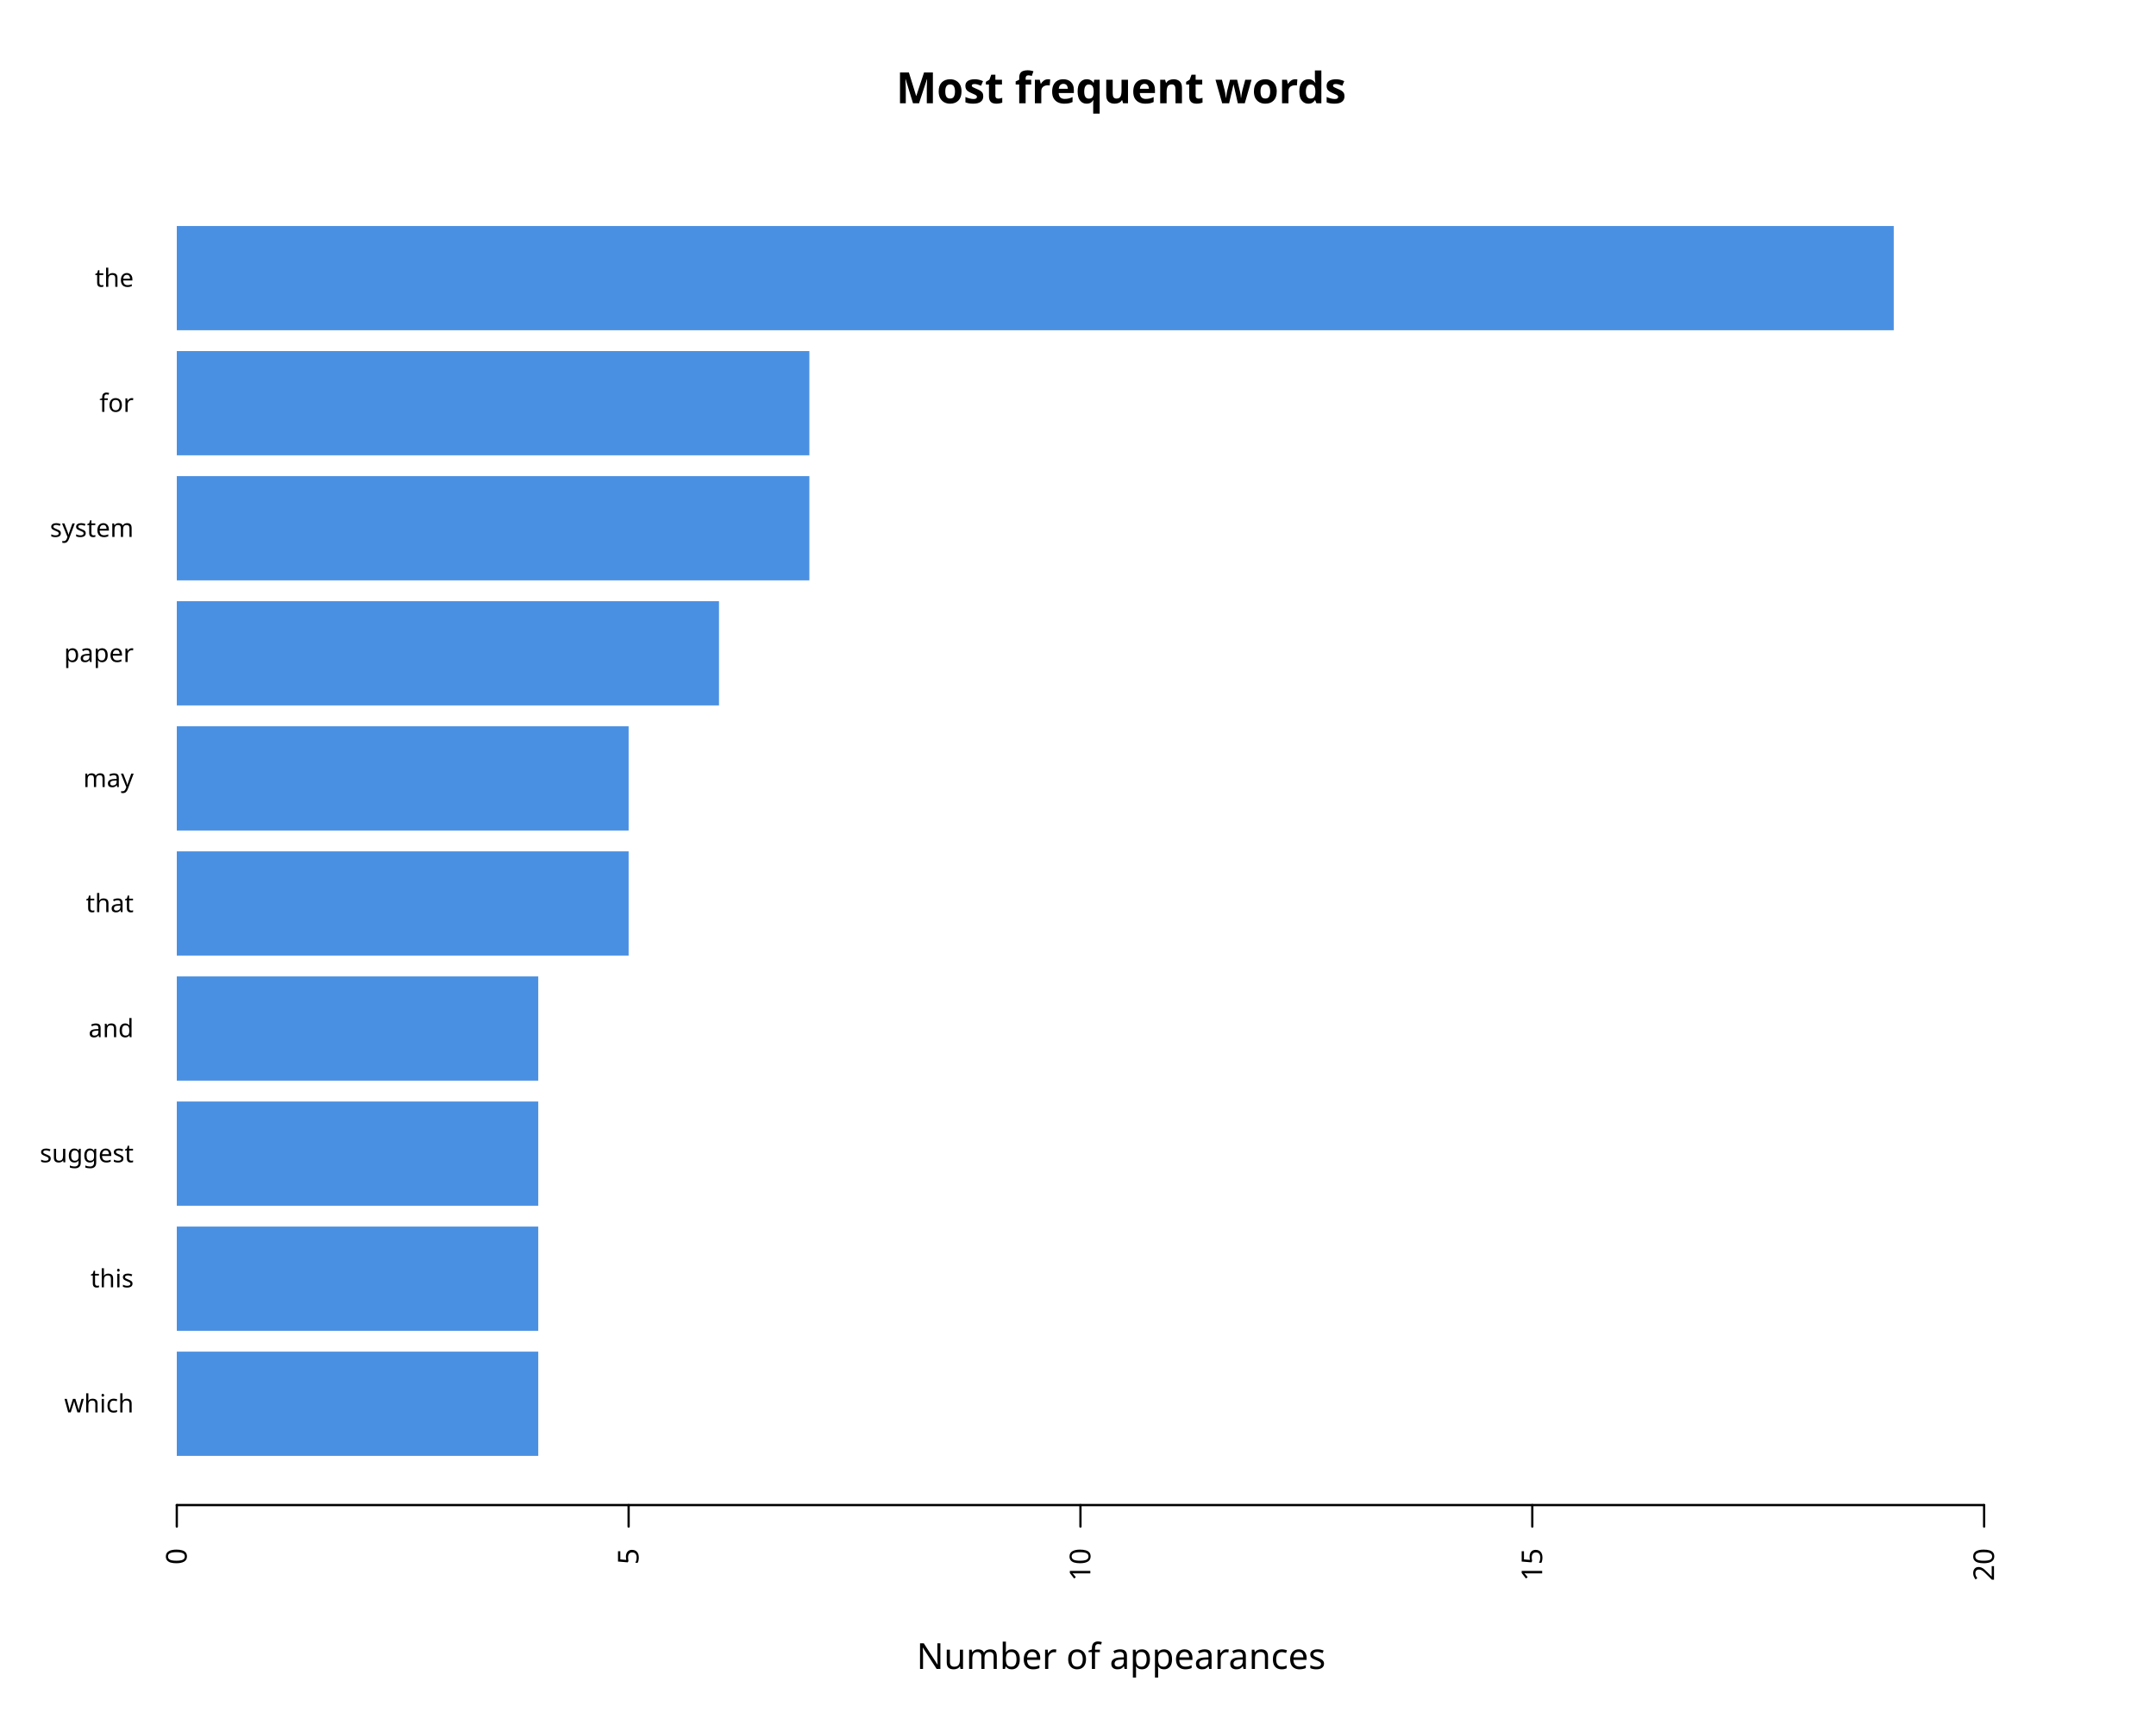
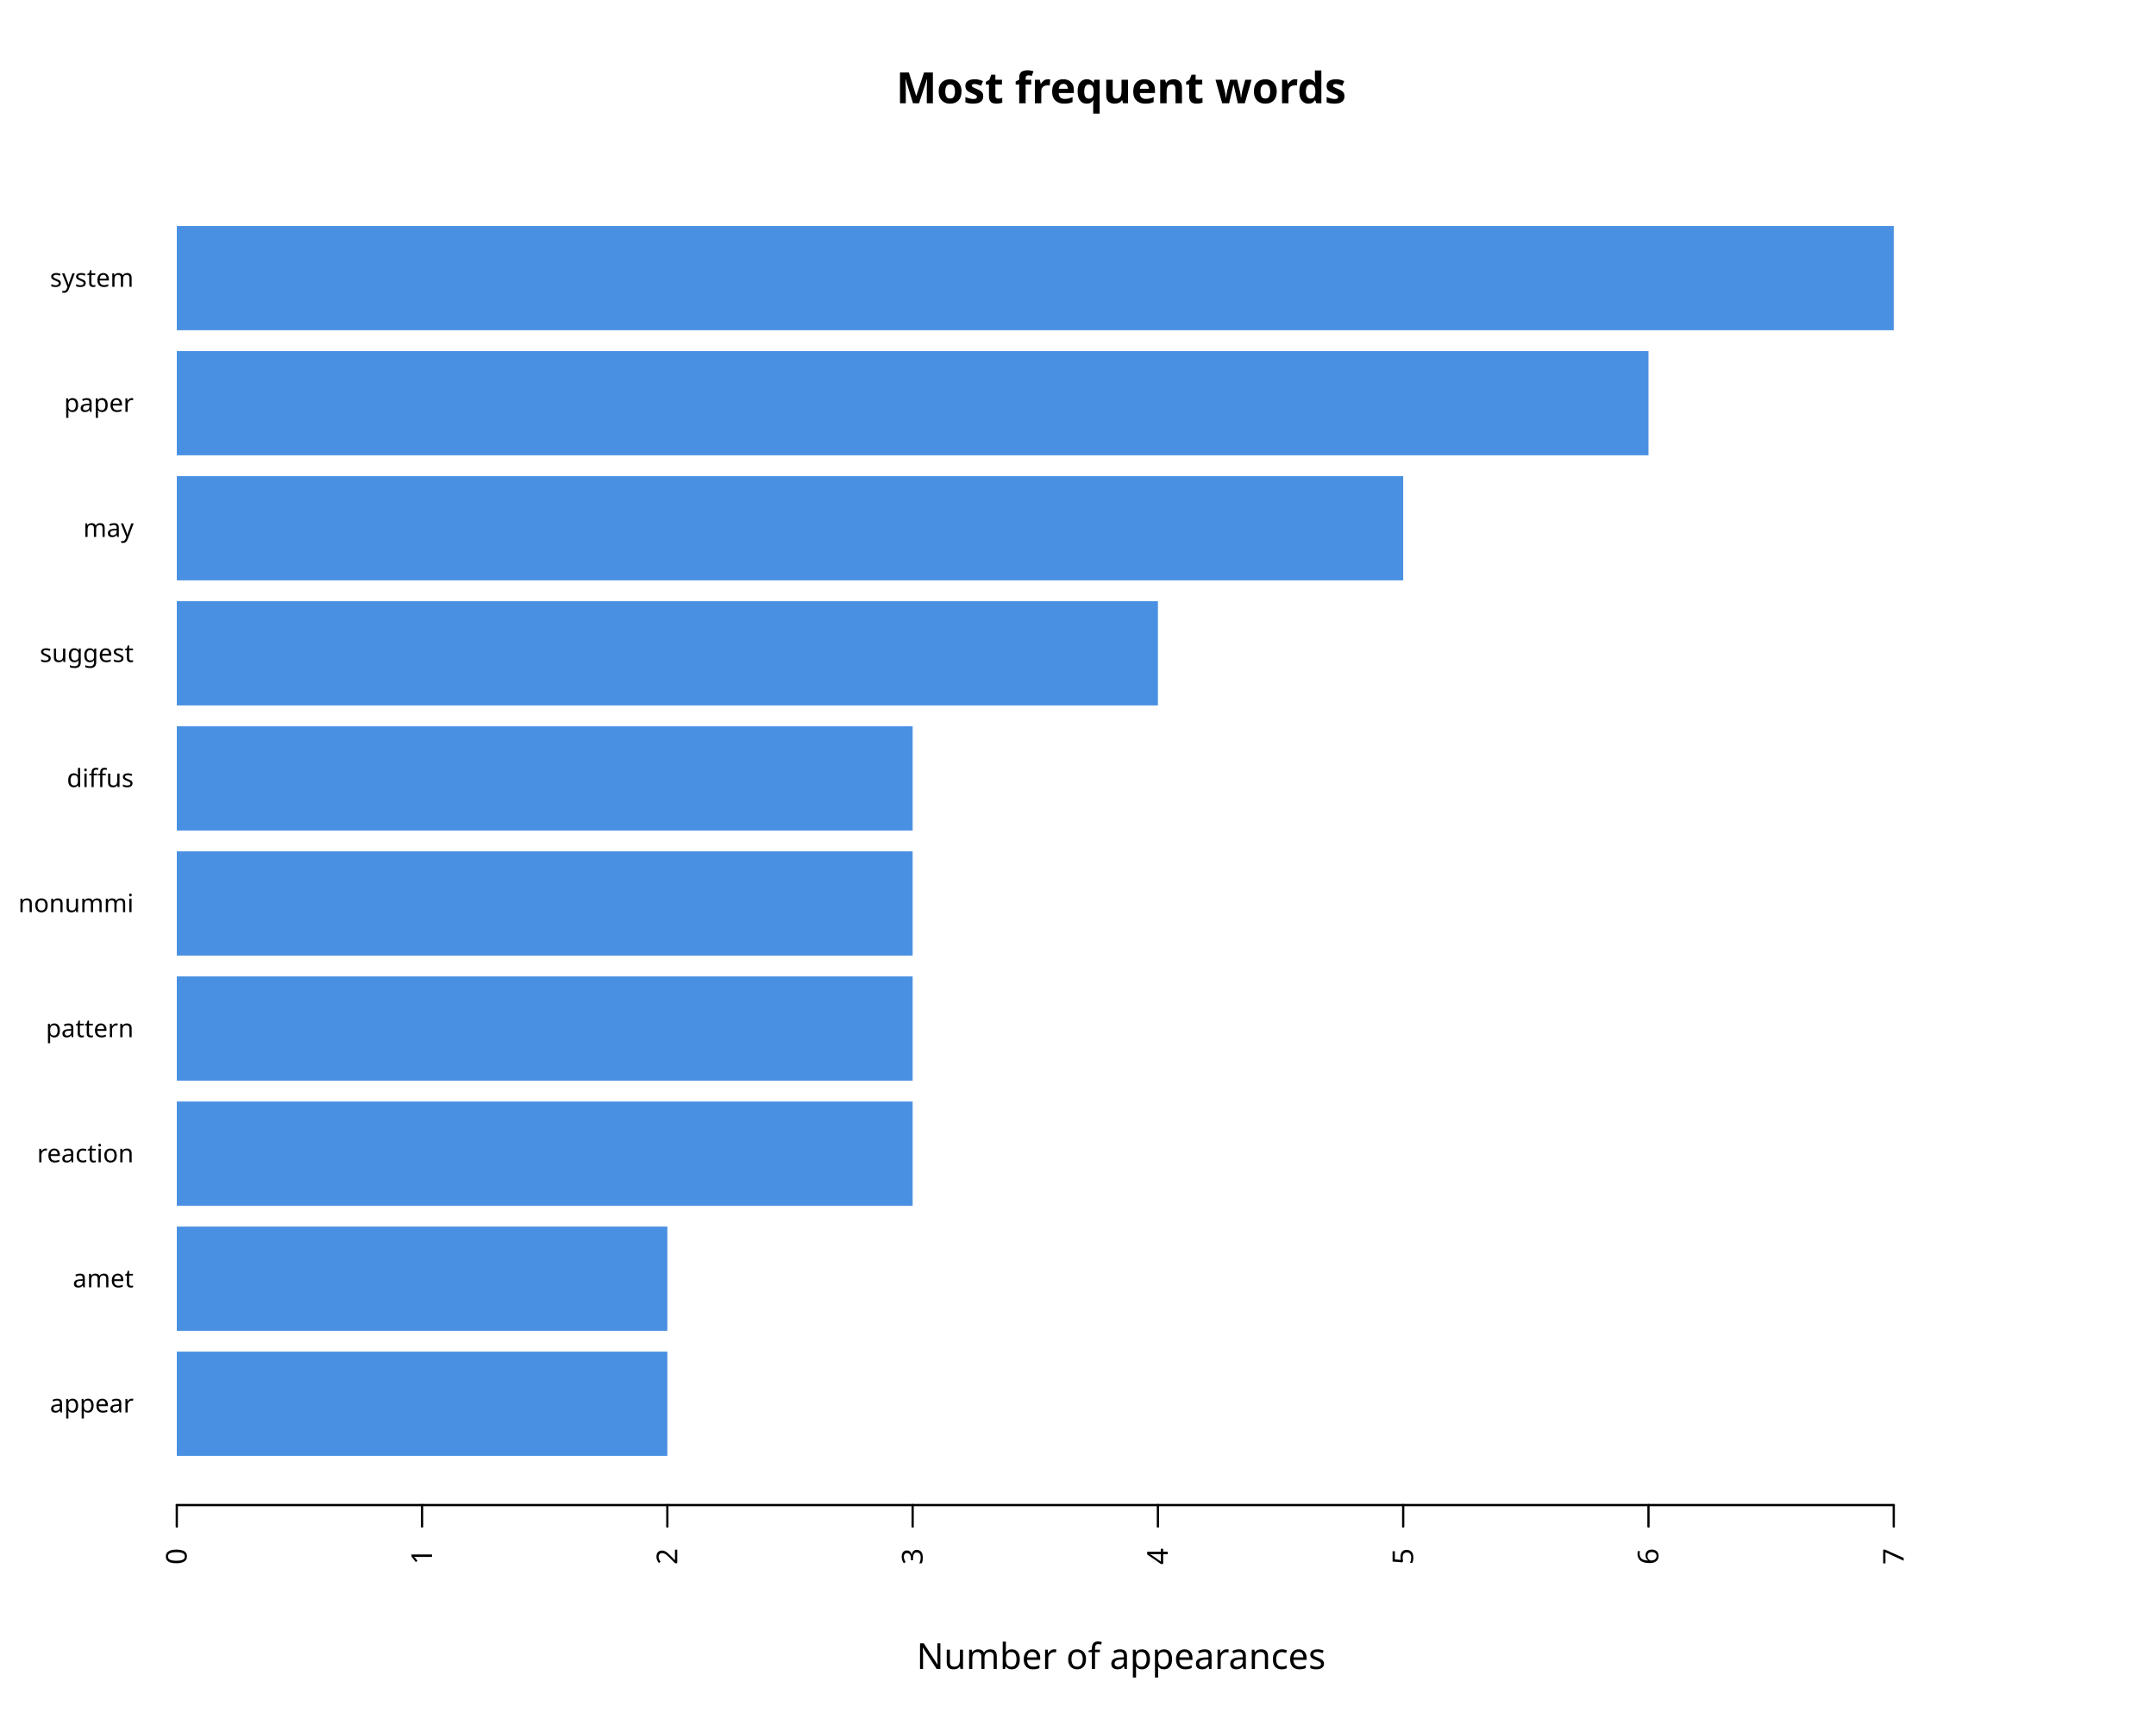
<svg xmlns="http://www.w3.org/2000/svg" class="svglite" data-engine-version="2.0" width="720.00pt" height="576.00pt" viewBox="0 0 720.00 576.00">
  <defs>
    <style type="text/css">
    .svglite line, .svglite polyline, .svglite polygon, .svglite path, .svglite rect, .svglite circle {
      fill: none;
      stroke: #000000;
      stroke-linecap: round;
      stroke-linejoin: round;
      stroke-miterlimit: 10.00;
    }
  </style>
  </defs>
  <rect width="100%" height="100%" style="stroke: none; fill: #FFFFFF;" />
  <defs>
    <clipPath id="cpMC4wMHw3MjAuMDB8MC4wMHw1NzYuMDA=">
      <rect x="0.00" y="0.00" width="720.00" height="576.00" />
    </clipPath>
  </defs>
  <g clip-path="url(#cpMC4wMHw3MjAuMDB8MC4wMHw1NzYuMDA=)">
-     <rect x="59.04" y="451.33" width="120.71" height="34.80" style="stroke-width: 0.75; stroke: none; fill: #4A90E2;" />
-     <rect x="59.04" y="409.57" width="120.71" height="34.80" style="stroke-width: 0.75; stroke: none; fill: #4A90E2;" />
-     <rect x="59.04" y="367.81" width="120.71" height="34.80" style="stroke-width: 0.75; stroke: none; fill: #4A90E2;" />
-     <rect x="59.04" y="326.04" width="120.71" height="34.80" style="stroke-width: 0.75; stroke: none; fill: #4A90E2;" />
-     <rect x="59.04" y="284.28" width="150.89" height="34.80" style="stroke-width: 0.75; stroke: none; fill: #4A90E2;" />
-     <rect x="59.04" y="242.52" width="150.89" height="34.80" style="stroke-width: 0.75; stroke: none; fill: #4A90E2;" />
-     <rect x="59.04" y="200.75" width="181.07" height="34.80" style="stroke-width: 0.75; stroke: none; fill: #4A90E2;" />
-     <rect x="59.04" y="158.99" width="211.25" height="34.80" style="stroke-width: 0.75; stroke: none; fill: #4A90E2;" />
-     <rect x="59.04" y="117.23" width="211.25" height="34.80" style="stroke-width: 0.75; stroke: none; fill: #4A90E2;" />
+     <rect x="59.04" y="451.33" width="163.82" height="34.80" style="stroke-width: 0.75; stroke: none; fill: #4A90E2;" />
+     <rect x="59.04" y="409.57" width="163.82" height="34.80" style="stroke-width: 0.75; stroke: none; fill: #4A90E2;" />
+     <rect x="59.04" y="367.81" width="245.74" height="34.80" style="stroke-width: 0.75; stroke: none; fill: #4A90E2;" />
+     <rect x="59.04" y="326.04" width="245.74" height="34.80" style="stroke-width: 0.75; stroke: none; fill: #4A90E2;" />
+     <rect x="59.04" y="284.28" width="245.74" height="34.80" style="stroke-width: 0.75; stroke: none; fill: #4A90E2;" />
+     <rect x="59.04" y="242.52" width="245.74" height="34.80" style="stroke-width: 0.75; stroke: none; fill: #4A90E2;" />
+     <rect x="59.04" y="200.75" width="327.65" height="34.80" style="stroke-width: 0.75; stroke: none; fill: #4A90E2;" />
+     <rect x="59.04" y="158.99" width="409.56" height="34.80" style="stroke-width: 0.75; stroke: none; fill: #4A90E2;" />
+     <rect x="59.04" y="117.23" width="491.47" height="34.80" style="stroke-width: 0.75; stroke: none; fill: #4A90E2;" />
    <rect x="59.04" y="75.47" width="573.38" height="34.80" style="stroke-width: 0.75; stroke: none; fill: #4A90E2;" />
-     <text x="44.64" y="471.62" text-anchor="end" style="font-size: 8.40px; font-family: sans;" textLength="21.48px" lengthAdjust="spacingAndGlyphs">which</text>
-     <text x="44.64" y="429.86" text-anchor="end" style="font-size: 8.40px; font-family: sans;" textLength="13.07px" lengthAdjust="spacingAndGlyphs">this</text>
-     <text x="44.64" y="388.10" text-anchor="end" style="font-size: 8.40px; font-family: sans;" textLength="29.43px" lengthAdjust="spacingAndGlyphs">suggest</text>
-     <text x="44.64" y="346.33" text-anchor="end" style="font-size: 8.40px; font-family: sans;" textLength="14.02px" lengthAdjust="spacingAndGlyphs">and</text>
-     <text x="44.64" y="304.57" text-anchor="end" style="font-size: 8.40px; font-family: sans;" textLength="14.01px" lengthAdjust="spacingAndGlyphs">that</text>
-     <text x="44.64" y="262.81" text-anchor="end" style="font-size: 8.40px; font-family: sans;" textLength="15.88px" lengthAdjust="spacingAndGlyphs">may</text>
-     <text x="44.64" y="221.05" text-anchor="end" style="font-size: 8.40px; font-family: sans;" textLength="21.49px" lengthAdjust="spacingAndGlyphs">paper</text>
-     <text x="44.64" y="179.28" text-anchor="end" style="font-size: 8.40px; font-family: sans;" textLength="26.62px" lengthAdjust="spacingAndGlyphs">system</text>
-     <text x="44.64" y="137.52" text-anchor="end" style="font-size: 8.40px; font-family: sans;" textLength="9.80px" lengthAdjust="spacingAndGlyphs">for</text>
-     <text x="44.64" y="95.76" text-anchor="end" style="font-size: 8.40px; font-family: sans;" textLength="11.68px" lengthAdjust="spacingAndGlyphs">the</text>
+     <text x="44.64" y="471.62" text-anchor="end" style="font-size: 8.40px; font-family: sans;" textLength="26.16px" lengthAdjust="spacingAndGlyphs">appear</text>
+     <text x="44.64" y="429.86" text-anchor="end" style="font-size: 8.40px; font-family: sans;" textLength="18.68px" lengthAdjust="spacingAndGlyphs">amet</text>
+     <text x="44.64" y="388.10" text-anchor="end" style="font-size: 8.40px; font-family: sans;" textLength="29.89px" lengthAdjust="spacingAndGlyphs">reaction</text>
+     <text x="44.64" y="346.33" text-anchor="end" style="font-size: 8.40px; font-family: sans;" textLength="26.15px" lengthAdjust="spacingAndGlyphs">pattern</text>
+     <text x="44.64" y="304.57" text-anchor="end" style="font-size: 8.40px; font-family: sans;" textLength="34.55px" lengthAdjust="spacingAndGlyphs">nonummi</text>
+     <text x="44.64" y="262.81" text-anchor="end" style="font-size: 8.40px; font-family: sans;" textLength="20.08px" lengthAdjust="spacingAndGlyphs">diffus</text>
+     <text x="44.64" y="221.05" text-anchor="end" style="font-size: 8.40px; font-family: sans;" textLength="29.43px" lengthAdjust="spacingAndGlyphs">suggest</text>
+     <text x="44.64" y="179.28" text-anchor="end" style="font-size: 8.40px; font-family: sans;" textLength="15.88px" lengthAdjust="spacingAndGlyphs">may</text>
+     <text x="44.64" y="137.52" text-anchor="end" style="font-size: 8.40px; font-family: sans;" textLength="21.49px" lengthAdjust="spacingAndGlyphs">paper</text>
+     <text x="44.64" y="95.76" text-anchor="end" style="font-size: 8.40px; font-family: sans;" textLength="26.62px" lengthAdjust="spacingAndGlyphs">system</text>
    <text x="374.40" y="34.48" text-anchor="middle" style="font-size: 14.40px; font-weight: bold; font-family: sans;" textLength="130.48px" lengthAdjust="spacingAndGlyphs">Most frequent words</text>
    <text x="374.40" y="557.28" text-anchor="middle" style="font-size: 12.00px; font-family: sans;" textLength="128.76px" lengthAdjust="spacingAndGlyphs">Number of appearances</text>
-     <line x1="59.04" y1="502.56" x2="662.60" y2="502.56" style="stroke-width: 0.75;" />
+     <line x1="59.04" y1="502.56" x2="632.42" y2="502.56" style="stroke-width: 0.75;" />
    <line x1="59.04" y1="502.56" x2="59.04" y2="509.76" style="stroke-width: 0.75;" />
-     <line x1="209.93" y1="502.56" x2="209.93" y2="509.76" style="stroke-width: 0.75;" />
-     <line x1="360.82" y1="502.56" x2="360.82" y2="509.76" style="stroke-width: 0.75;" />
-     <line x1="511.71" y1="502.56" x2="511.71" y2="509.76" style="stroke-width: 0.75;" />
-     <line x1="662.60" y1="502.56" x2="662.60" y2="509.76" style="stroke-width: 0.75;" />
+     <line x1="140.95" y1="502.56" x2="140.95" y2="509.76" style="stroke-width: 0.75;" />
+     <line x1="222.86" y1="502.56" x2="222.86" y2="509.76" style="stroke-width: 0.75;" />
+     <line x1="304.78" y1="502.56" x2="304.78" y2="509.76" style="stroke-width: 0.75;" />
+     <line x1="386.69" y1="502.56" x2="386.69" y2="509.76" style="stroke-width: 0.75;" />
+     <line x1="468.60" y1="502.56" x2="468.60" y2="509.76" style="stroke-width: 0.75;" />
+     <line x1="550.51" y1="502.56" x2="550.51" y2="509.76" style="stroke-width: 0.75;" />
+     <line x1="632.42" y1="502.56" x2="632.42" y2="509.76" style="stroke-width: 0.75;" />
    <text transform="translate(62.34,516.96) rotate(-90)" text-anchor="end" style="font-size: 9.60px; font-family: sans;" textLength="5.34px" lengthAdjust="spacingAndGlyphs">0</text>
-     <text transform="translate(213.23,516.96) rotate(-90)" text-anchor="end" style="font-size: 9.60px; font-family: sans;" textLength="5.34px" lengthAdjust="spacingAndGlyphs">5</text>
-     <text transform="translate(364.12,516.96) rotate(-90)" text-anchor="end" style="font-size: 9.60px; font-family: sans;" textLength="10.68px" lengthAdjust="spacingAndGlyphs">10</text>
-     <text transform="translate(515.01,516.96) rotate(-90)" text-anchor="end" style="font-size: 9.60px; font-family: sans;" textLength="10.68px" lengthAdjust="spacingAndGlyphs">15</text>
-     <text transform="translate(665.90,516.96) rotate(-90)" text-anchor="end" style="font-size: 9.60px; font-family: sans;" textLength="10.68px" lengthAdjust="spacingAndGlyphs">20</text>
+     <text transform="translate(144.26,516.96) rotate(-90)" text-anchor="end" style="font-size: 9.60px; font-family: sans;" textLength="5.34px" lengthAdjust="spacingAndGlyphs">1</text>
+     <text transform="translate(226.17,516.96) rotate(-90)" text-anchor="end" style="font-size: 9.60px; font-family: sans;" textLength="5.34px" lengthAdjust="spacingAndGlyphs">2</text>
+     <text transform="translate(308.08,516.96) rotate(-90)" text-anchor="end" style="font-size: 9.60px; font-family: sans;" textLength="5.34px" lengthAdjust="spacingAndGlyphs">3</text>
+     <text transform="translate(389.99,516.96) rotate(-90)" text-anchor="end" style="font-size: 9.60px; font-family: sans;" textLength="5.34px" lengthAdjust="spacingAndGlyphs">4</text>
+     <text transform="translate(471.90,516.96) rotate(-90)" text-anchor="end" style="font-size: 9.60px; font-family: sans;" textLength="5.34px" lengthAdjust="spacingAndGlyphs">5</text>
+     <text transform="translate(553.81,516.96) rotate(-90)" text-anchor="end" style="font-size: 9.60px; font-family: sans;" textLength="5.34px" lengthAdjust="spacingAndGlyphs">6</text>
+     <text transform="translate(635.73,516.96) rotate(-90)" text-anchor="end" style="font-size: 9.60px; font-family: sans;" textLength="5.34px" lengthAdjust="spacingAndGlyphs">7</text>
  </g>
</svg>
